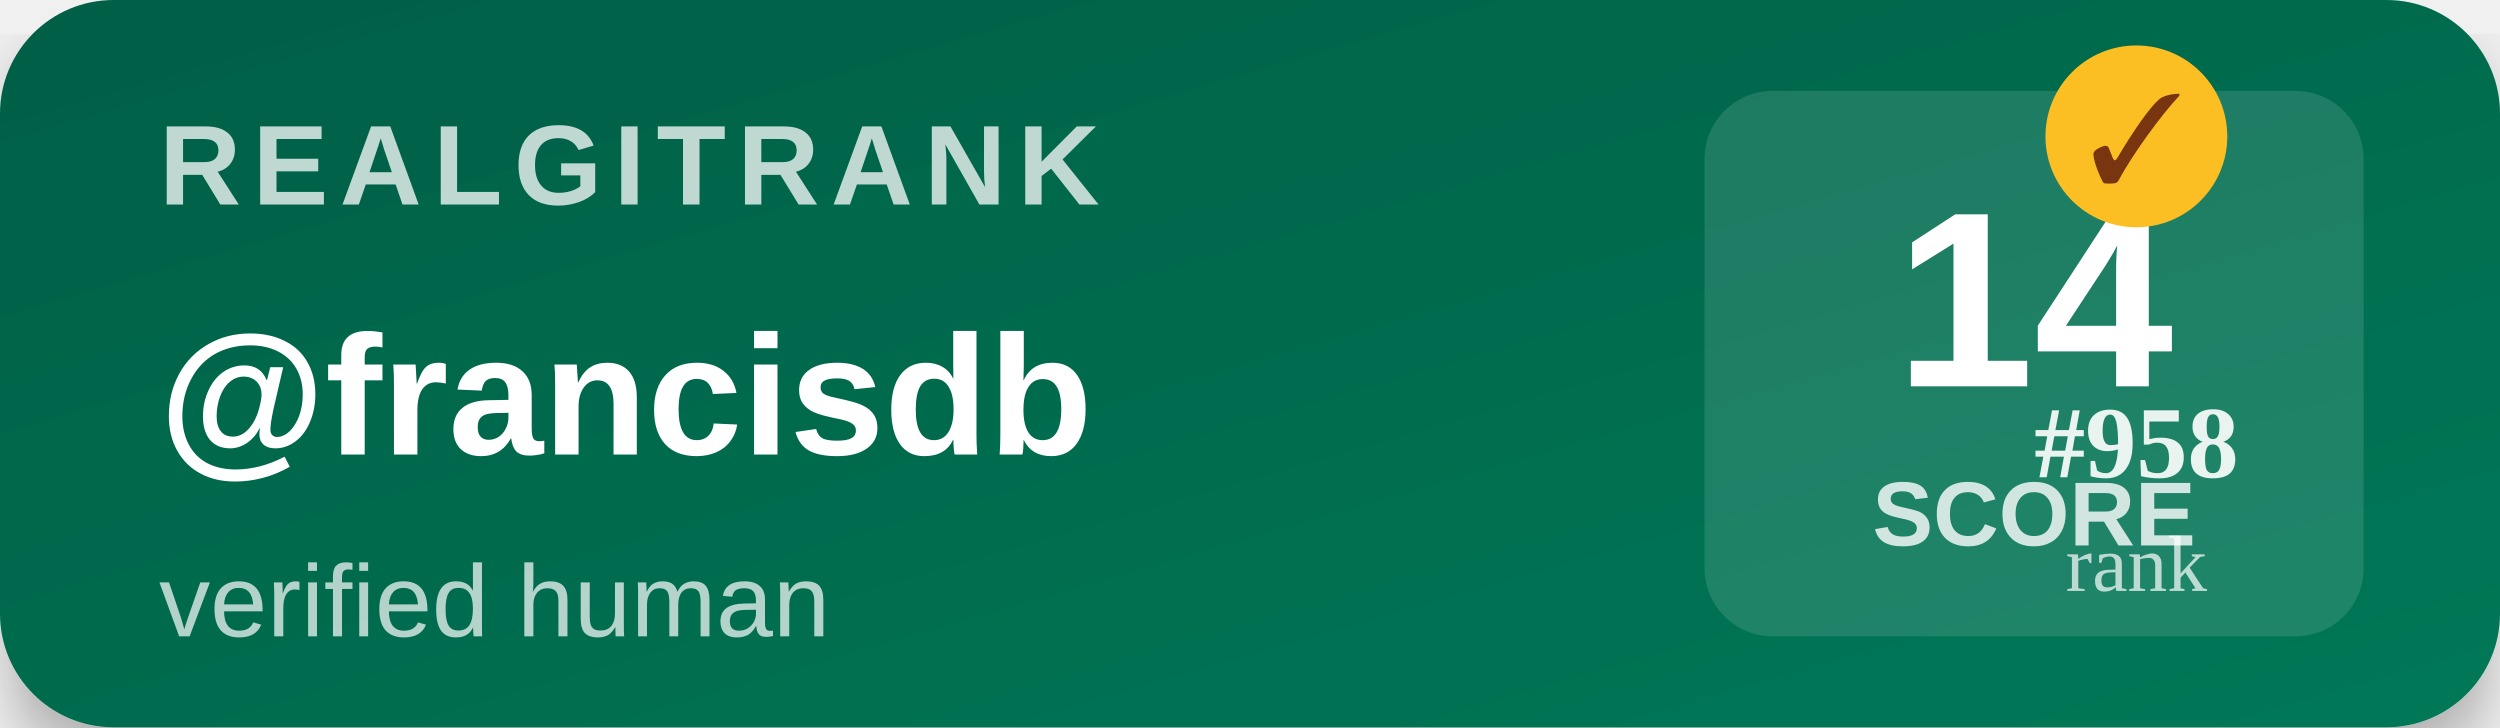
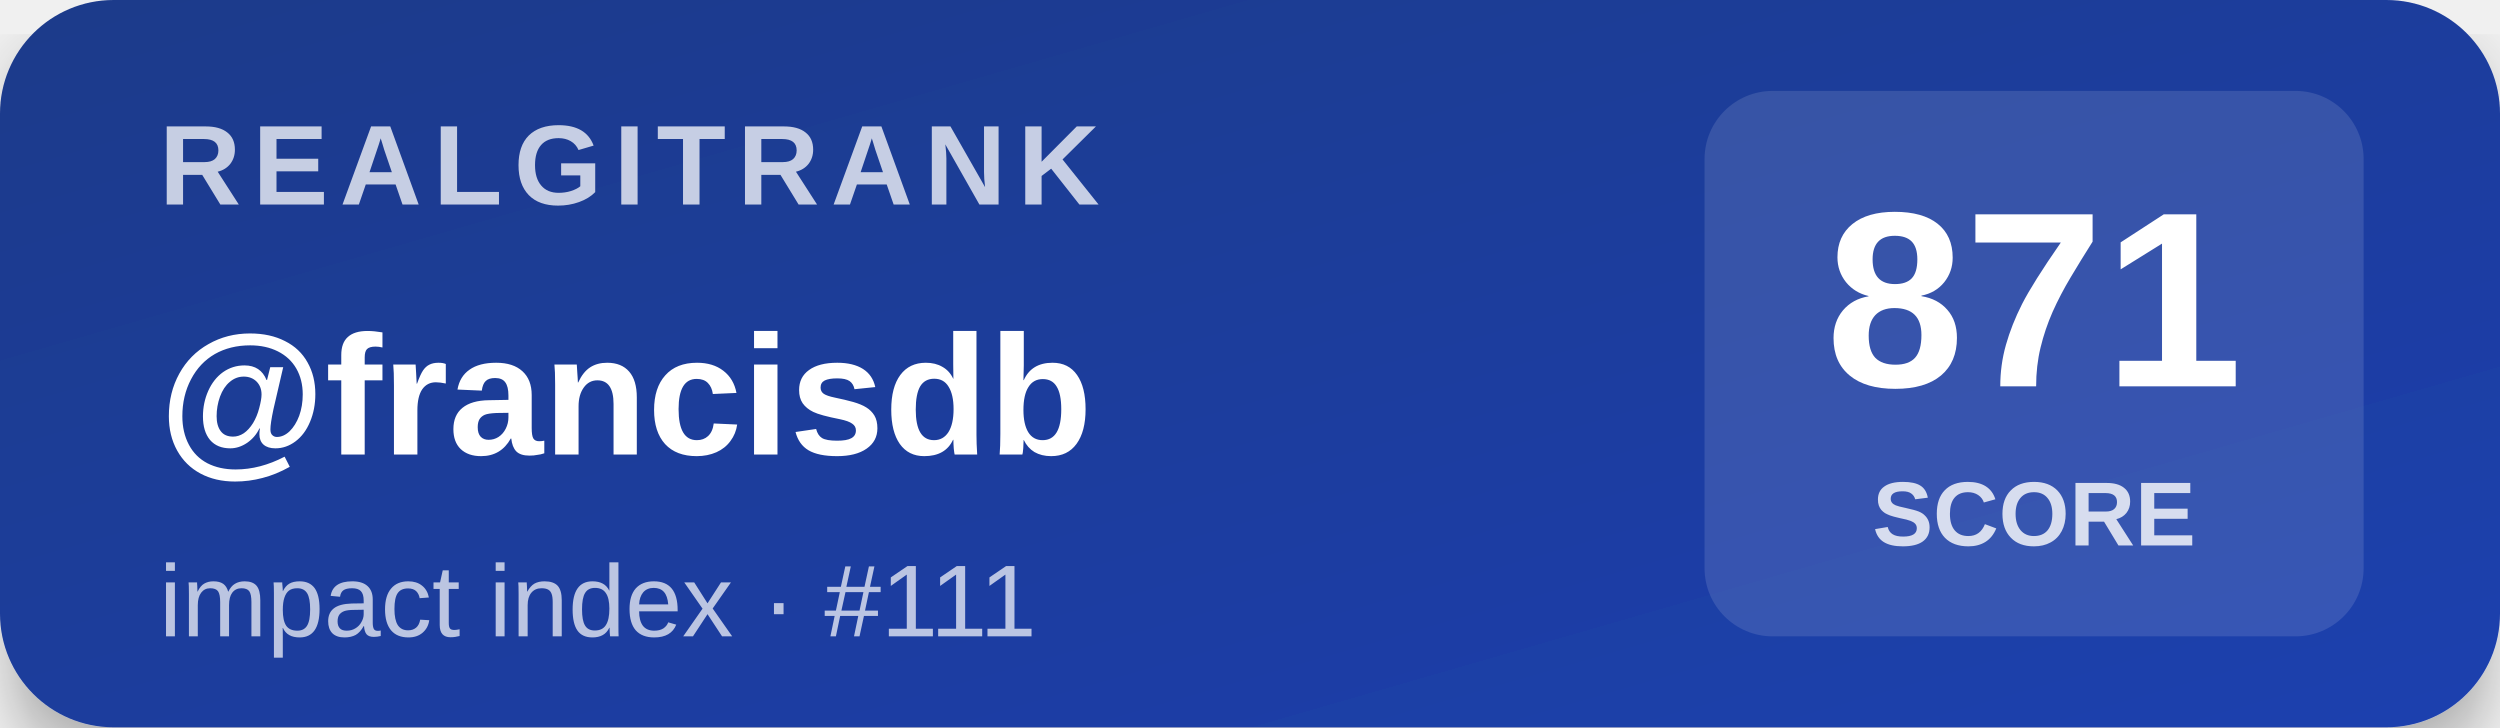
<svg xmlns="http://www.w3.org/2000/svg" width="220" height="64" viewBox="0 0 220 64">
  <defs>
    <linearGradient id="bg" x1="0" y1="0" x2="1" y2="1">
-       <stop offset="0%" stop-color="#065f46" />
-       <stop offset="100%" stop-color="#047857" />
+       <stop offset="0%" stop-color="#1e3a8a" />
+       <stop offset="100%" stop-color="#1e40af" />
    </linearGradient>
    <filter id="shadow">
      <feDropShadow dx="0" dy="3" stdDeviation="3" flood-opacity="0.3" />
    </filter>
  </defs>
  <rect width="220" height="64" rx="10" fill="url(#bg)" filter="url(#shadow)" />
  <text x="14" y="18" font-family="Segoe UI,Arial,sans-serif" font-size="10" font-weight="700" fill="#ffffff" opacity="0.75" letter-spacing="1">REALGITRANK</text>
  <text x="14" y="40" font-family="Segoe UI,Arial,sans-serif" font-size="15" font-weight="800" fill="#ffffff">@francisdb</text>
-   <text x="14" y="56" font-family="Segoe UI,Arial,sans-serif" font-size="9" fill="#ffffff" opacity="0.7">verified human</text>
+   <text x="14" y="56" font-family="Segoe UI,Arial,sans-serif" font-size="9" fill="#ffffff" opacity="0.7">impact index · #111</text>
  <rect x="150" y="8" width="58" height="48" rx="6" fill="#ffffff" opacity="0.12" />
-   <text x="179" y="34" text-anchor="middle" font-family="Segoe UI,Arial,sans-serif" font-size="22" font-weight="900" fill="#ffffff">14</text>
+   <text x="179" y="34" text-anchor="middle" font-family="Segoe UI,Arial,sans-serif" font-size="22" font-weight="900" fill="#ffffff">871</text>
  <text x="179" y="48" text-anchor="middle" font-family="Segoe UI,Arial,sans-serif" font-size="8" font-weight="600" fill="#ffffff" opacity="0.8">SCORE</text>
-   <g transform="translate(188,12)">
-     <circle r="8" fill="#fbbf24" />
-     <text y="4" text-anchor="middle" font-size="11" font-weight="900" fill="#78350f">✓</text>
-   </g>
-   <text x="188" y="42" text-anchor="middle" font-size="9" font-weight="700" fill="#ffffff" opacity="0.9">#958</text>
-   <text x="188" y="52" text-anchor="middle" font-size="7" fill="#ffffff" opacity="0.7">rank</text>
</svg>
